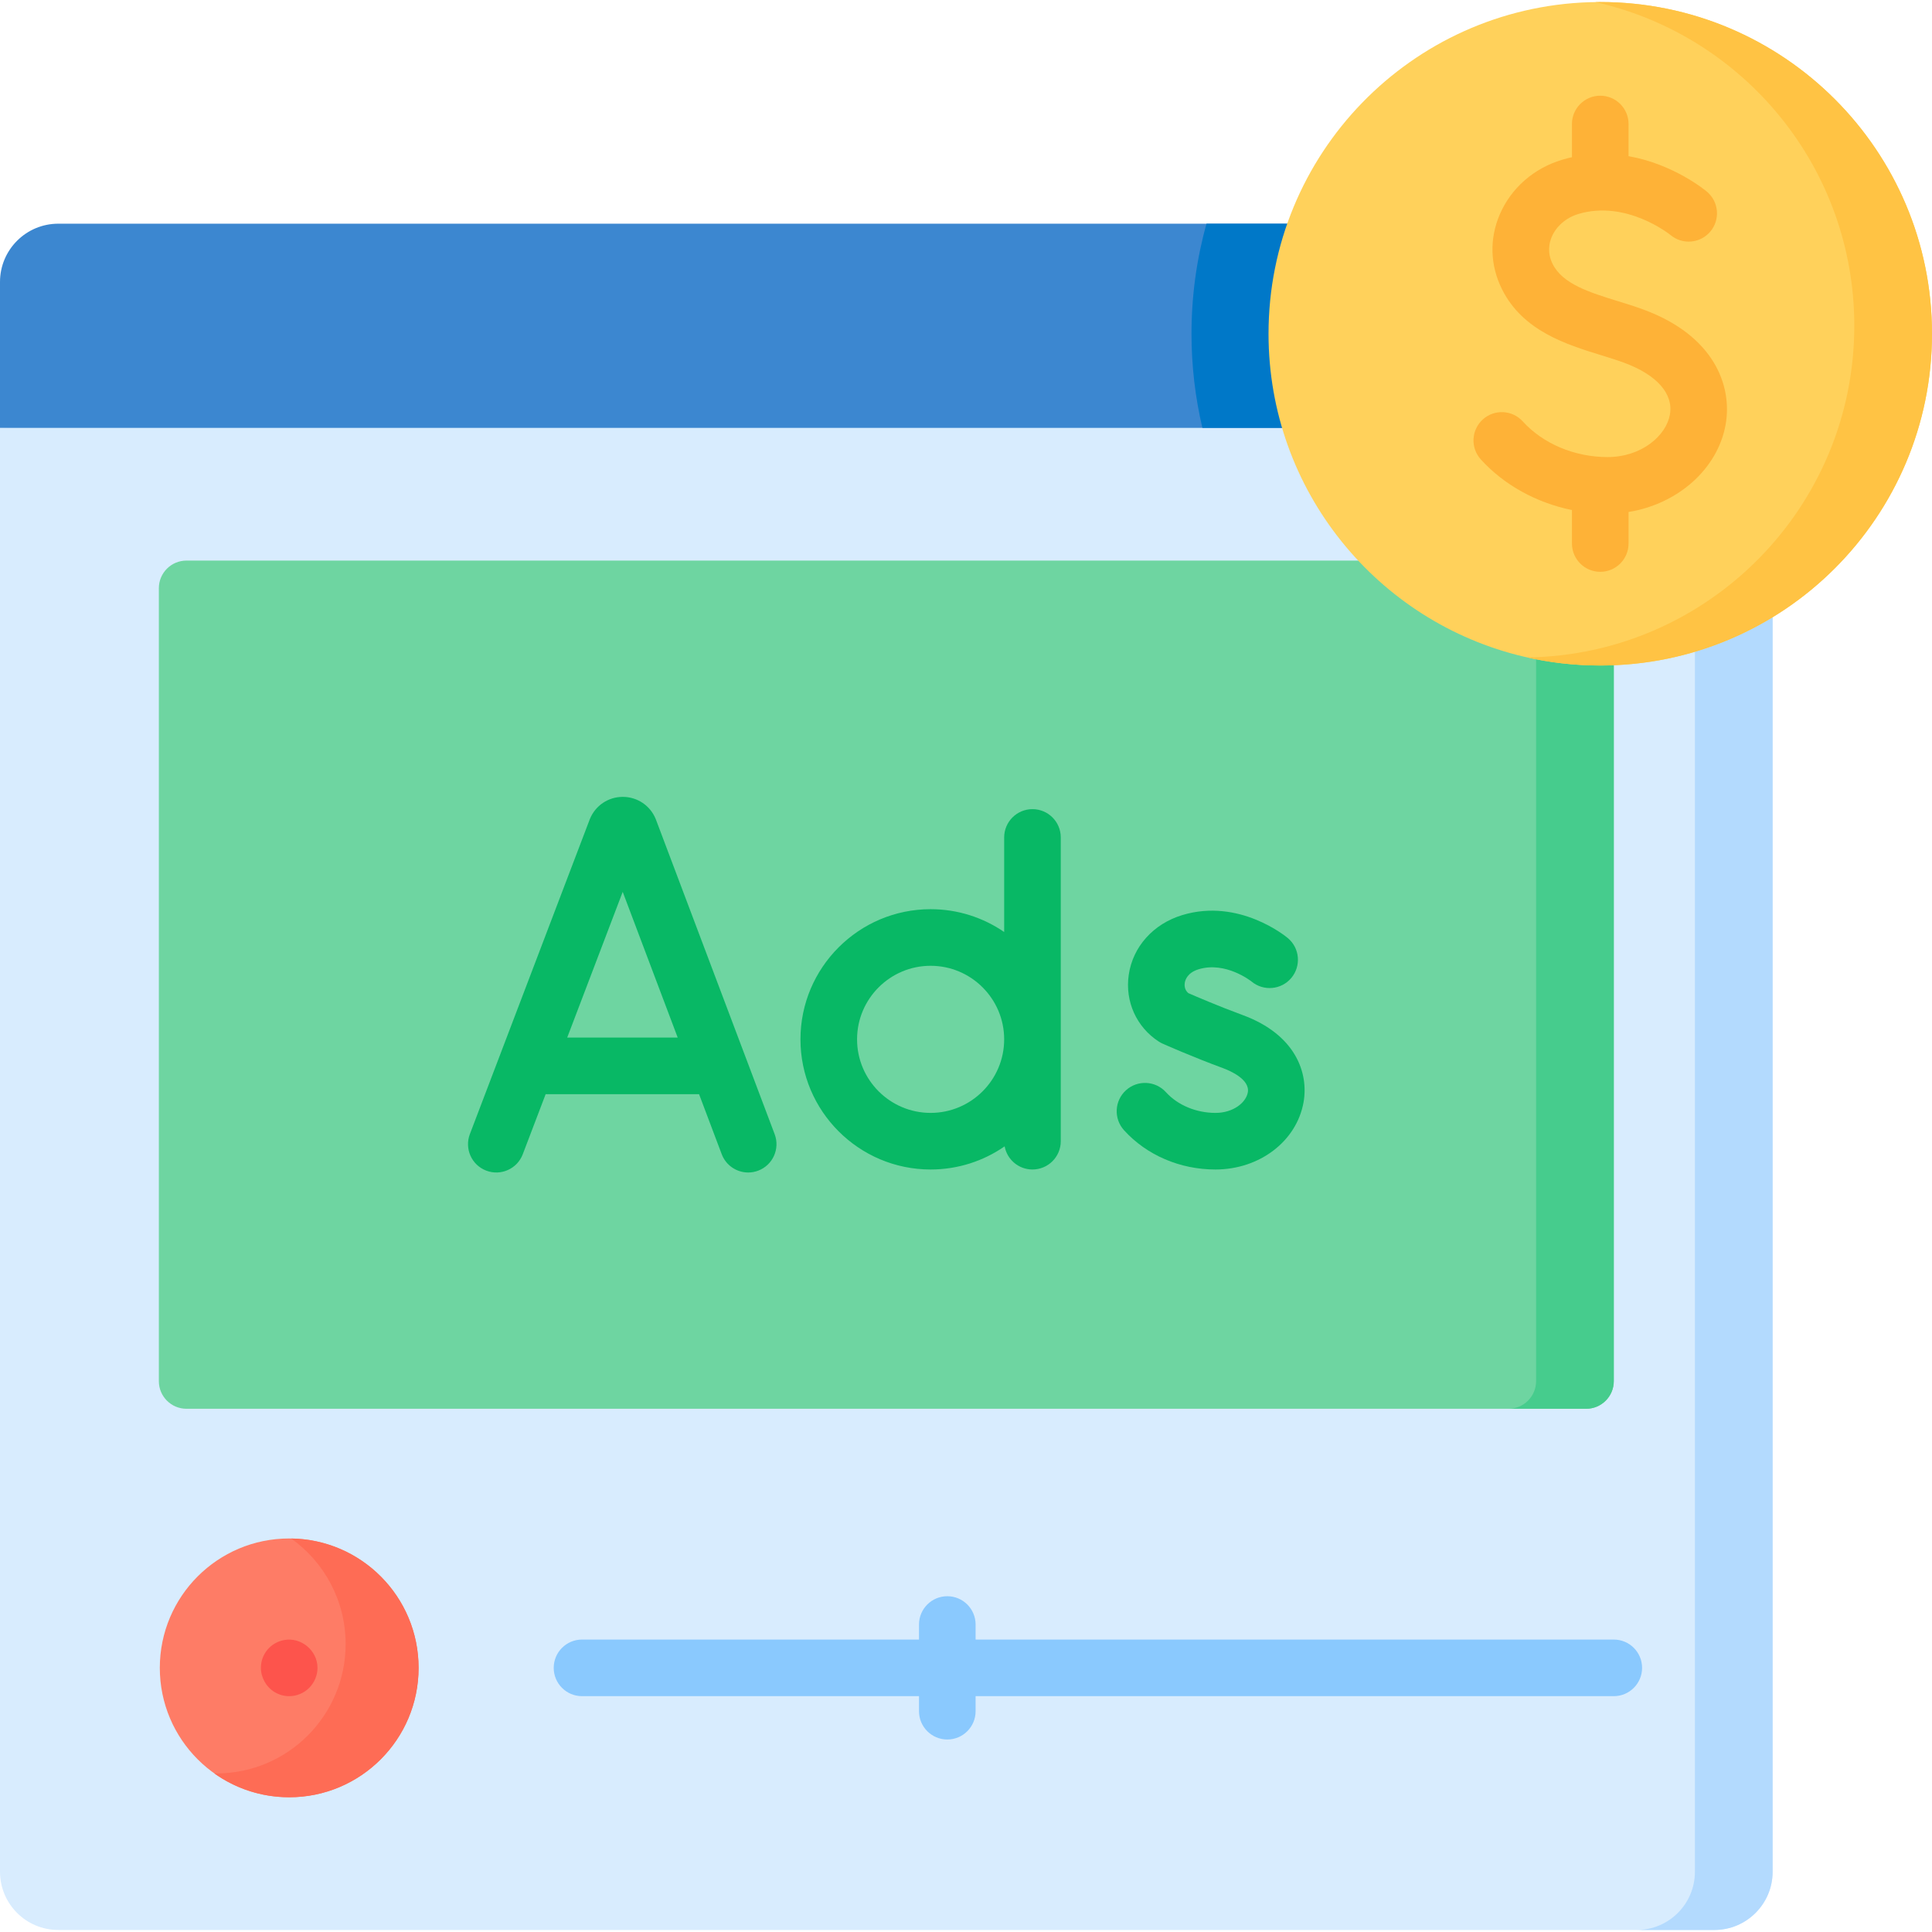
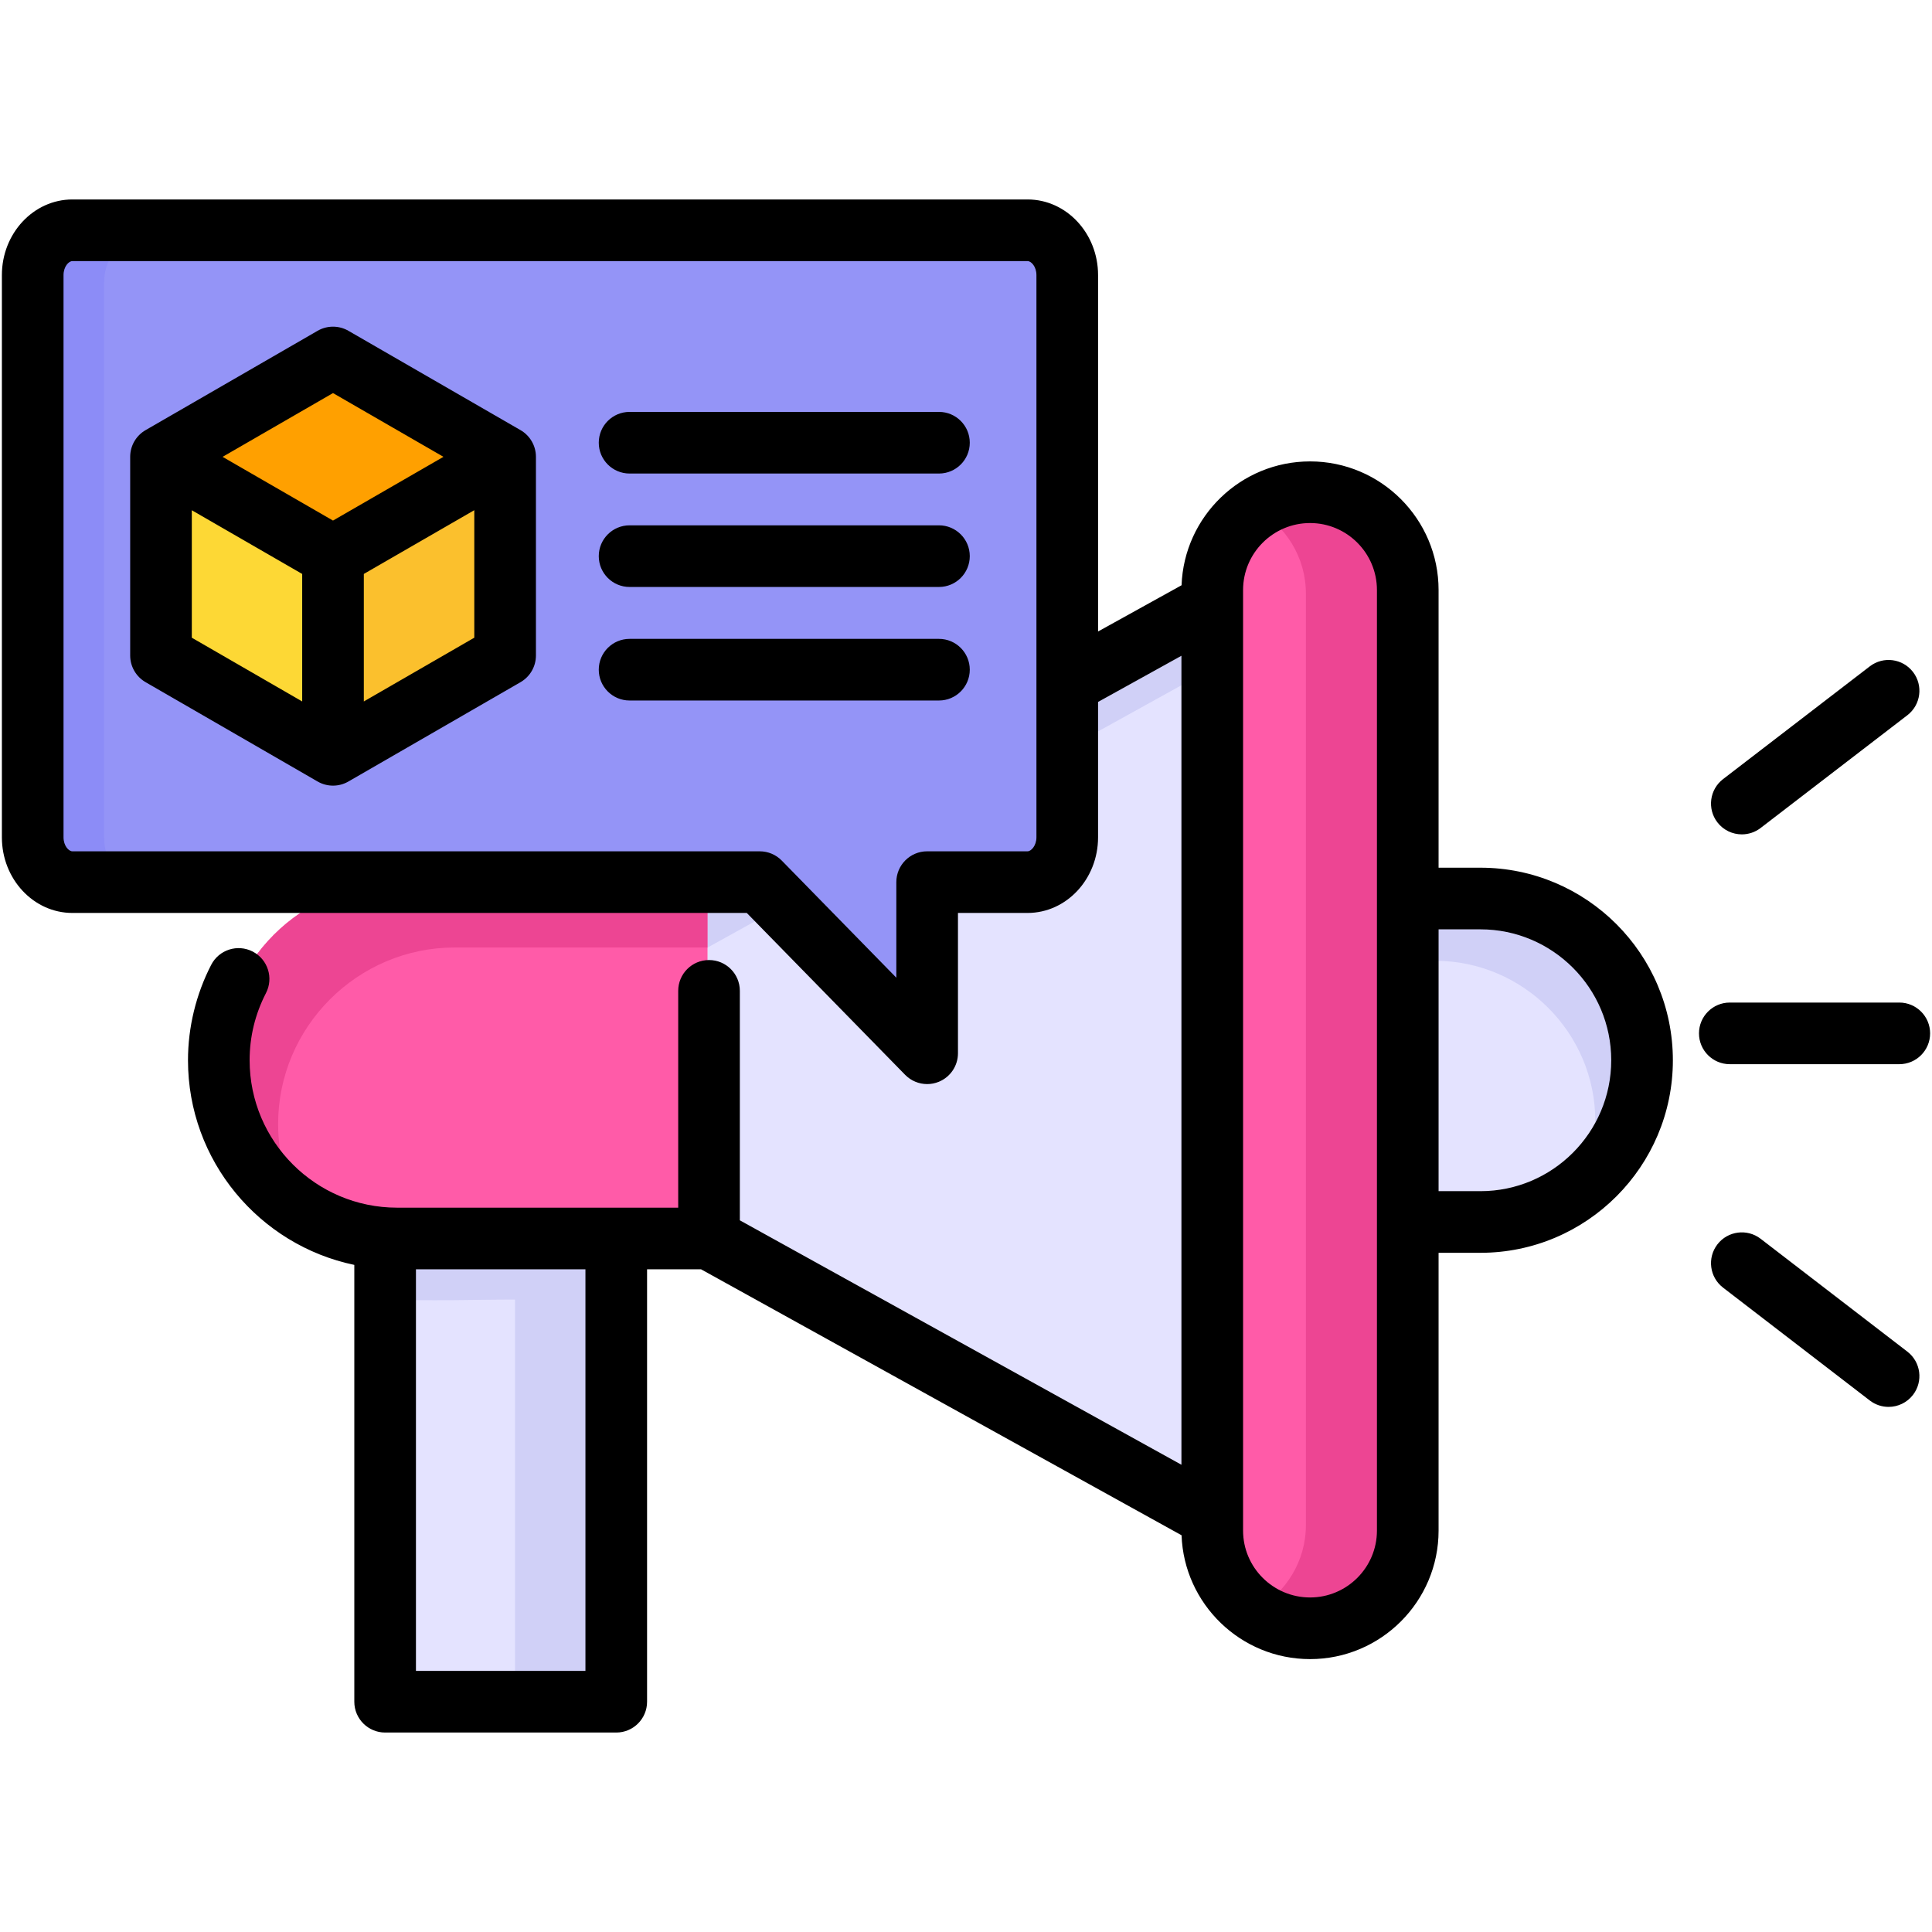
- <svg xmlns="http://www.w3.org/2000/svg" id="Capa_1" enable-background="new 0 0 512 512" height="512" viewBox="0 0 512 512" width="512">
+ <svg xmlns="http://www.w3.org/2000/svg" id="Layer_1" enable-background="new 0 0 512 512" viewBox="0 0 512 512">
  <g>
    <g>
-       <path d="m454.321 511.462h-438.876c-8.53 0-15.445-6.915-15.445-15.444v-382.629l234.883-10.01 234.883 10.01v382.629c0 8.529-6.915 15.444-15.445 15.444z" fill="#d8ecfe" />
-       <path d="m469.764 113.385v382.636c0 8.526-6.909 15.445-15.445 15.445h-20.593c8.536 0 15.445-6.919 15.445-15.445v-382.636z" fill="#b3dafe" />
-       <path d="m469.766 113.389h-469.766v-38.662c0-8.53 6.915-15.445 15.445-15.445h438.876c8.53 0 15.445 6.915 15.445 15.445z" fill="#3c87d0" />
-       <path d="m469.764 74.732v38.653h-151.121c-1.884-8-2.883-16.351-2.883-24.938 0-10.101 1.38-19.882 3.974-29.16h134.585c8.536 0 15.445 6.909 15.445 15.445z" fill="#0078c8" />
-       <path d="m420.347 373.34h-370.929c-4.043 0-7.321-3.278-7.321-7.321v-210.138c0-4.043 3.278-7.321 7.321-7.321h370.929c4.043 0 7.321 3.278 7.321 7.321v210.137c.001 4.044-3.277 7.322-7.321 7.322z" fill="#6ed5a1" />
-       <path d="m427.672 155.878v210.14c0 4.046-3.285 7.321-7.321 7.321h-20.593c4.036 0 7.321-3.274 7.321-7.321v-210.14c0-4.036-3.285-7.321-7.321-7.321h20.593c4.037 0 7.321 3.285 7.321 7.321z" fill="#46cc8d" />
-       <circle cx="76.642" cy="442.001" fill="#fe7c66" r="34.29" />
-       <path d="m110.933 442.006c0 18.935-15.352 34.287-34.287 34.287-7.393 0-14.25-2.337-19.852-6.322.175.01.34.01.515.01 18.935 0 34.287-15.352 34.287-34.287 0-11.542-5.704-21.756-14.436-27.975 18.699.267 33.773 15.516 33.773 34.287z" fill="#fe6c55" />
-       <path d="m511.996 88.451c0 48.553-39.36 87.912-87.912 87.912-6.95 0-13.711-.806-20.196-2.331-38.818-9.125-67.716-43.979-67.716-85.581 0-47.598 37.827-86.36 85.058-87.867.948-.03 1.899-.045 2.854-.045 48.552 0 87.912 39.36 87.912 87.912z" fill="#ffd15b" />
-       <path d="m512 88.447c0 48.558-39.363 87.921-87.921 87.921-6.631 0-13.127-.731-19.346-2.141 47.971-.669 86.674-39.776 86.674-87.891 0-41.927-29.363-77.014-68.655-85.787.432-.02.884-.013 1.326-.013 48.559 0 87.922 39.363 87.922 87.911z" fill="#ffc344" />
+       <path clip-rule="evenodd" d="m389.988 238.303h-47.699v84.872h47.699c23.348 0 42.45-19.103 42.45-42.422v-.029c0-23.319-19.102-42.421-42.45-42.421z" fill="#e4e3ff" fill-rule="evenodd" />
    </g>
    <g>
-       <path d="m427.669 434.501h-169.124v-3.985c0-4.142-3.357-7.5-7.5-7.5s-7.5 3.358-7.5 7.5v3.985h-89.304c-4.143 0-7.5 3.358-7.5 7.5s3.357 7.5 7.5 7.5h89.304v3.985c0 4.142 3.357 7.5 7.5 7.5s7.5-3.358 7.5-7.5v-3.985h169.124c4.143 0 7.5-3.358 7.5-7.5s-3.357-7.5-7.5-7.5z" fill="#8ac9fe" />
-       <g fill="#08b865">
-         <path d="m191.26 305.869c1.133 3.003 3.987 4.854 7.018 4.854.88 0 1.775-.156 2.647-.485 3.875-1.463 5.831-5.79 4.368-9.665l-31.457-83.355c-.025-.068-.052-.136-.08-.204-1.457-3.545-4.875-5.835-8.708-5.835h-.007c-3.836.003-7.255 2.298-8.708 5.849-.023.058-.047.115-.068.173l-31.745 83.351c-1.475 3.871.469 8.204 4.34 9.678 3.864 1.476 8.203-.468 9.678-4.339l6.067-15.928h40.653zm-40.943-30.907 14.707-38.614 14.573 38.614z" />
-         <path d="m322.11 309.929c11.683 0 21.499-7.485 23.34-17.797 1.392-7.792-2.105-17.955-16.091-23.114-6.446-2.378-12.458-4.965-14.444-5.833-1.021-.876-1.037-2.035-.943-2.685.113-.794.702-2.738 3.7-3.641 7.116-2.14 13.793 3.09 14.012 3.264 3.17 2.625 7.87 2.204 10.523-.951 2.665-3.171 2.256-7.902-.915-10.567-.521-.437-12.898-10.643-27.946-6.107-7.7 2.32-13.149 8.401-14.223 15.872-1.009 7.029 2.039 13.791 7.953 17.647.332.216.68.406 1.042.567.311.139 7.715 3.434 16.05 6.509 1.686.622 7.138 2.921 6.516 6.404-.477 2.67-3.814 5.433-8.573 5.433-5.104 0-10.008-2.049-13.118-5.481-2.782-3.07-7.526-3.301-10.594-.521-3.069 2.781-3.303 7.524-.521 10.594 5.994 6.613 14.826 10.407 24.232 10.407z" />
-         <path d="m246.623 309.929c7.282 0 14.044-2.268 19.616-6.135.642 3.49 3.699 6.135 7.376 6.135 4.143 0 7.5-3.358 7.5-7.5v-80.499c0-4.142-3.357-7.5-7.5-7.5s-7.5 3.358-7.5 7.5v25.063c-5.549-3.815-12.264-6.05-19.492-6.05-19.02 0-34.492 15.473-34.492 34.492 0 19.021 15.473 34.494 34.492 34.494zm0-53.985c10.748 0 19.492 8.744 19.492 19.492 0 10.749-8.744 19.493-19.492 19.493s-19.492-8.744-19.492-19.493c0-10.748 8.744-19.492 19.492-19.492z" />
-       </g>
-       <path d="m435.569 82.049c-2.223-.82-4.554-1.542-6.808-2.239-7.521-2.328-14.626-4.526-17.284-9.831-1.491-2.977-.949-5.585-.232-7.25 1.21-2.808 3.833-5.056 7.017-6.015 12.704-3.824 24.215 5.383 24.461 5.583 3.171 2.64 7.882 2.223 10.539-.939 2.665-3.17 2.256-7.901-.915-10.567-.496-.416-8.827-7.287-20.764-9.406v-8.523c0-4.142-3.357-7.5-7.5-7.5s-7.5 3.358-7.5 7.5v8.796c-.875.195-1.758.424-2.647.692-7.479 2.253-13.481 7.517-16.466 14.442-2.796 6.488-2.584 13.557.598 19.905 5.522 11.024 17.021 14.583 26.26 17.441 2.161.669 4.203 1.3 6.051 1.982 8.717 3.215 13.149 8.236 12.16 13.775-.986 5.522-7.443 11.234-16.543 11.234-8.694 0-17.085-3.532-22.446-9.448-2.783-3.07-7.526-3.301-10.594-.521-3.069 2.782-3.303 7.525-.521 10.594 6.142 6.777 14.772 11.497 24.149 13.417v8.867c0 4.142 3.357 7.5 7.5 7.5s7.5-3.358 7.5-7.5v-8.356c13-2.096 23.615-11.351 25.722-23.15 1.818-10.189-2.937-23.548-21.737-30.483z" fill="#feb237" />
-       <path d="m75.18 434.651c-3.518.71-6.04 3.726-6.04 7.35 0 1.269.347 2.526.965 3.632 1.343 2.403 3.796 3.868 6.535 3.868 1.98 0 3.91-.8 5.3-2.2 1.385-1.395 2.2-3.331 2.2-5.3.001-4.65-4.427-8.265-8.96-7.35z" fill="#fd544c" />
+       <path clip-rule="evenodd" d="m389.988 238.303h-47.699v16.32h38.033c23.348 0 42.45 19.103 42.45 42.45 0 4.446-.688 8.748-1.979 12.793 7.199-7.629 11.645-17.898 11.645-29.113v-.029c0-23.319-19.102-42.421-42.45-42.421z" fill="#d0d0f7" fill-rule="evenodd" />
+     </g>
+     <g>
+       <path clip-rule="evenodd" d="m102.502 310.497h60.664v138.623h-60.664z" fill="#e4e3ff" fill-rule="evenodd" />
+     </g>
+     <g>
+       <path clip-rule="evenodd" d="m102.502 310.497h60.664v33.903 104.72h-26.676v-104.72c-11.1 0-23.004.459-33.989-.086v-33.817z" fill="#d0d0f7" fill-rule="evenodd" />
+     </g>
+     <g>
+       <path clip-rule="evenodd" d="m105.628 233.972h81.918v93.534h-81.918c-25.728 0-46.781-21.053-46.781-46.753v-.029c-.001-25.699 21.052-46.752 46.781-46.752z" fill="#ff5ba8" fill-rule="evenodd" />
+     </g>
+     <g>
+       <path clip-rule="evenodd" d="m319.629 160.86-132.084 73.112v93.534l132.084 73.112z" fill="#e4e3ff" fill-rule="evenodd" />
+     </g>
+     <g>
+       <path clip-rule="evenodd" d="m345.272 131.661c14.112 0 25.642 11.53 25.642 25.642v246.872c0 14.112-11.531 25.642-25.642 25.642-14.112 0-25.642-11.53-25.642-25.642v-246.872c-.001-14.112 11.53-25.642 25.642-25.642z" fill="#ff5ba8" fill-rule="evenodd" />
+     </g>
+     <g>
+       <path clip-rule="evenodd" d="m105.628 233.972h81.918v17.124h-67.06c-25.728 0-46.781 21.053-46.781 46.781 0 7.572 1.835 14.743 5.048 21.082-12.018-8.49-19.906-22.459-19.906-38.205v-.029c-.001-25.7 21.052-46.753 46.781-46.753z" fill="#ed4593" fill-rule="evenodd" />
+     </g>
+     <g>
+       <path clip-rule="evenodd" d="m319.629 160.86-132.084 73.112v17.123l132.084-73.112z" fill="#d0d0f7" fill-rule="evenodd" />
+     </g>
+     <g>
+       <path clip-rule="evenodd" d="m345.272 131.661c14.112 0 25.642 11.53 25.642 25.642v246.872c0 14.112-11.531 25.642-25.642 25.642-4.503 0-8.749-1.176-12.419-3.241 7.859-4.389 13.222-12.793 13.222-22.401v-246.872c0-9.608-5.364-18.013-13.222-22.401 3.67-2.065 7.915-3.241 12.419-3.241z" fill="#ed4593" fill-rule="evenodd" />
+     </g>
+     <g>
+       <path clip-rule="evenodd" d="m271.127 233.972h-26.359v44.946l-43.942-44.946h-180.414c-5.736 0-10.412-5.278-10.412-11.731v-147.601c0-6.454 4.675-11.76 10.412-11.76h250.715c5.708 0 10.412 5.306 10.412 11.76v147.601c0 6.453-4.704 11.731-10.412 11.731z" fill="#9494f7" fill-rule="evenodd" />
+     </g>
+     <g>
+       <path clip-rule="evenodd" d="m88.82 96.295 22.602 13.022 22.573 13.05v26.073 26.073l-22.573 13.021-22.602 13.051-22.573-13.051-22.573-13.021v-26.073-26.073l22.573-13.05z" fill="#fdd835" fill-rule="evenodd" />
+     </g>
+     <g>
+       <path clip-rule="evenodd" d="m88.82 96.295 22.602 13.022 22.573 13.05v26.073 26.073l-22.573 13.021-22.602 13.051z" fill="#fbc02d" fill-rule="evenodd" />
+     </g>
+     <g>
+       <path clip-rule="evenodd" d="m133.995 122.367-45.175 26.073-45.146-26.073 45.146-26.072z" fill="#ffa000" fill-rule="evenodd" />
+     </g>
+     <g>
+       <path clip-rule="evenodd" d="m27.611 222.241v-147.601c0-6.454 4.675-11.76 10.412-11.76h-17.611c-5.737 0-10.412 5.306-10.412 11.76v147.601c0 6.454 4.675 11.731 10.412 11.731h17.611c-5.737 0-10.412-5.278-10.412-11.731z" fill="#8c8cf7" fill-rule="evenodd" />
    </g>
  </g>
+   <path d="m392.329 229.95h-11.09v-73.586c0-18.795-15.279-34.086-34.058-34.086-18.37 0-33.384 14.609-34.055 32.818l-22.127 12.255v-94.451c0-11.051-8.379-20.041-18.679-20.041h-253.141c-10.299 0-18.679 8.991-18.679 20.041v149c0 11.051 8.38 20.041 18.679 20.041h178.724l41.964 42.895c1.567 1.602 3.684 2.457 5.839 2.457 1.037 0 2.083-.198 3.082-.605 3.074-1.254 5.083-4.243 5.083-7.563v-37.185h18.447c10.299 0 18.679-8.99 18.679-20.041v-35.877l22.095-12.238v214.391l-117.026-64.778v-60.809c0-4.511-3.657-8.167-8.167-8.167s-8.167 3.656-8.167 8.167v57.456h-74.512c-21.542 0-39.067-17.525-39.067-39.066 0-6.237 1.458-12.227 4.333-17.803 2.067-4.009.494-8.934-3.515-11.001-4.012-2.069-8.936-.494-11.001 3.515-4.024 7.803-6.151 16.548-6.151 25.29 0 26.667 18.942 48.991 44.077 54.233v115.762c0 4.51 3.657 8.167 8.167 8.167h61.25c4.511 0 8.167-3.656 8.167-8.167v-114.595h14.311l127.334 70.484c.657 18.206 15.677 32.817 34.056 32.817 18.779 0 34.058-15.279 34.058-34.058v-73.616h11.09c28.121 0 51-22.891 51-51.027-.001-28.138-22.879-51.029-51-51.029zm-120.01-4.344h-26.615c-4.51 0-8.167 3.657-8.167 8.167v25.326l-30.362-31.036c-1.537-1.571-3.641-2.457-5.838-2.457h-182.158c-.956 0-2.344-1.444-2.344-3.706v-149c0-2.263 1.389-3.707 2.344-3.707h253.141c.956 0 2.345 1.444 2.345 3.707v108.358.044 40.598c-.001 2.228-1.412 3.706-2.346 3.706zm-117.173 217.2h-44.916v-106.427h44.916zm209.758-37.184c0 9.772-7.951 17.723-17.723 17.723-9.789 0-17.753-7.951-17.753-17.723v-3.503c0-.012 0-.024 0-.037v-242.206c0-.014 0-.028 0-.042v-3.47c0-9.789 7.964-17.752 17.753-17.752 9.772 0 17.723 7.964 17.723 17.752zm27.425-89.951h-11.09v-69.387h11.09c19.115 0 34.665 15.563 34.665 34.694 0 19.13-15.55 34.693-34.665 34.693zm119.171-41.817c0 4.511-3.657 8.167-8.167 8.167h-44.917c-4.511 0-8.167-3.656-8.167-8.167 0-4.51 3.657-8.167 8.167-8.167h44.917c4.51 0 8.167 3.656 8.167 8.167zm-56.375-55.927c-2.748-3.576-2.076-8.703 1.5-11.452l38.895-29.887c3.578-2.748 8.703-2.076 11.453 1.5 2.748 3.576 2.076 8.703-1.5 11.452l-38.894 29.887c-1.484 1.139-3.235 1.691-4.971 1.691-2.451 0-4.874-1.098-6.483-3.191zm51.843 151.725c-1.608 2.09-4.03 3.188-6.479 3.188-1.738 0-3.489-.553-4.974-1.694l-38.894-29.916c-3.575-2.75-4.243-7.877-1.494-11.453 2.75-3.573 7.876-4.242 11.453-1.494l38.895 29.916c3.575 2.75 4.243 7.877 1.493 11.453zm-369.031-255.668-45.6-26.317c-2.528-1.463-5.647-1.463-8.175 0l-45.577 26.32c-2.528 1.458-4.086 4.155-4.086 7.074v52.65c0 2.916 1.556 5.611 4.08 7.071l45.591 26.327c1.262.728 2.672 1.094 4.081 1.094s2.819-.365 4.081-1.094l45.614-26.325c2.527-1.46 4.083-4.156 4.083-7.073v-52.65c-.001-2.92-1.561-5.618-4.092-7.077zm-57.854 71.906-29.25-16.892v-33.778l29.25 16.881zm8.167-47.934-29.261-16.888 29.261-16.898 29.271 16.894zm37.443 31.04-29.276 16.897v-33.792l29.276-16.896zm131.307-51.671c0 4.51-3.656 8.167-8.167 8.167h-81.986c-4.511 0-8.167-3.656-8.167-8.167s3.657-8.167 8.167-8.167h81.986c4.51-.001 8.167 3.656 8.167 8.167zm0 30.06c0 4.511-3.656 8.167-8.167 8.167h-81.986c-4.511 0-8.167-3.656-8.167-8.167 0-4.51 3.657-8.167 8.167-8.167h81.986c4.51 0 8.167 3.657 8.167 8.167zm0 30.09c0 4.51-3.656 8.167-8.167 8.167h-81.986c-4.511 0-8.167-3.656-8.167-8.167s3.657-8.167 8.167-8.167h81.986c4.51 0 8.167 3.656 8.167 8.167z" />
</svg>
